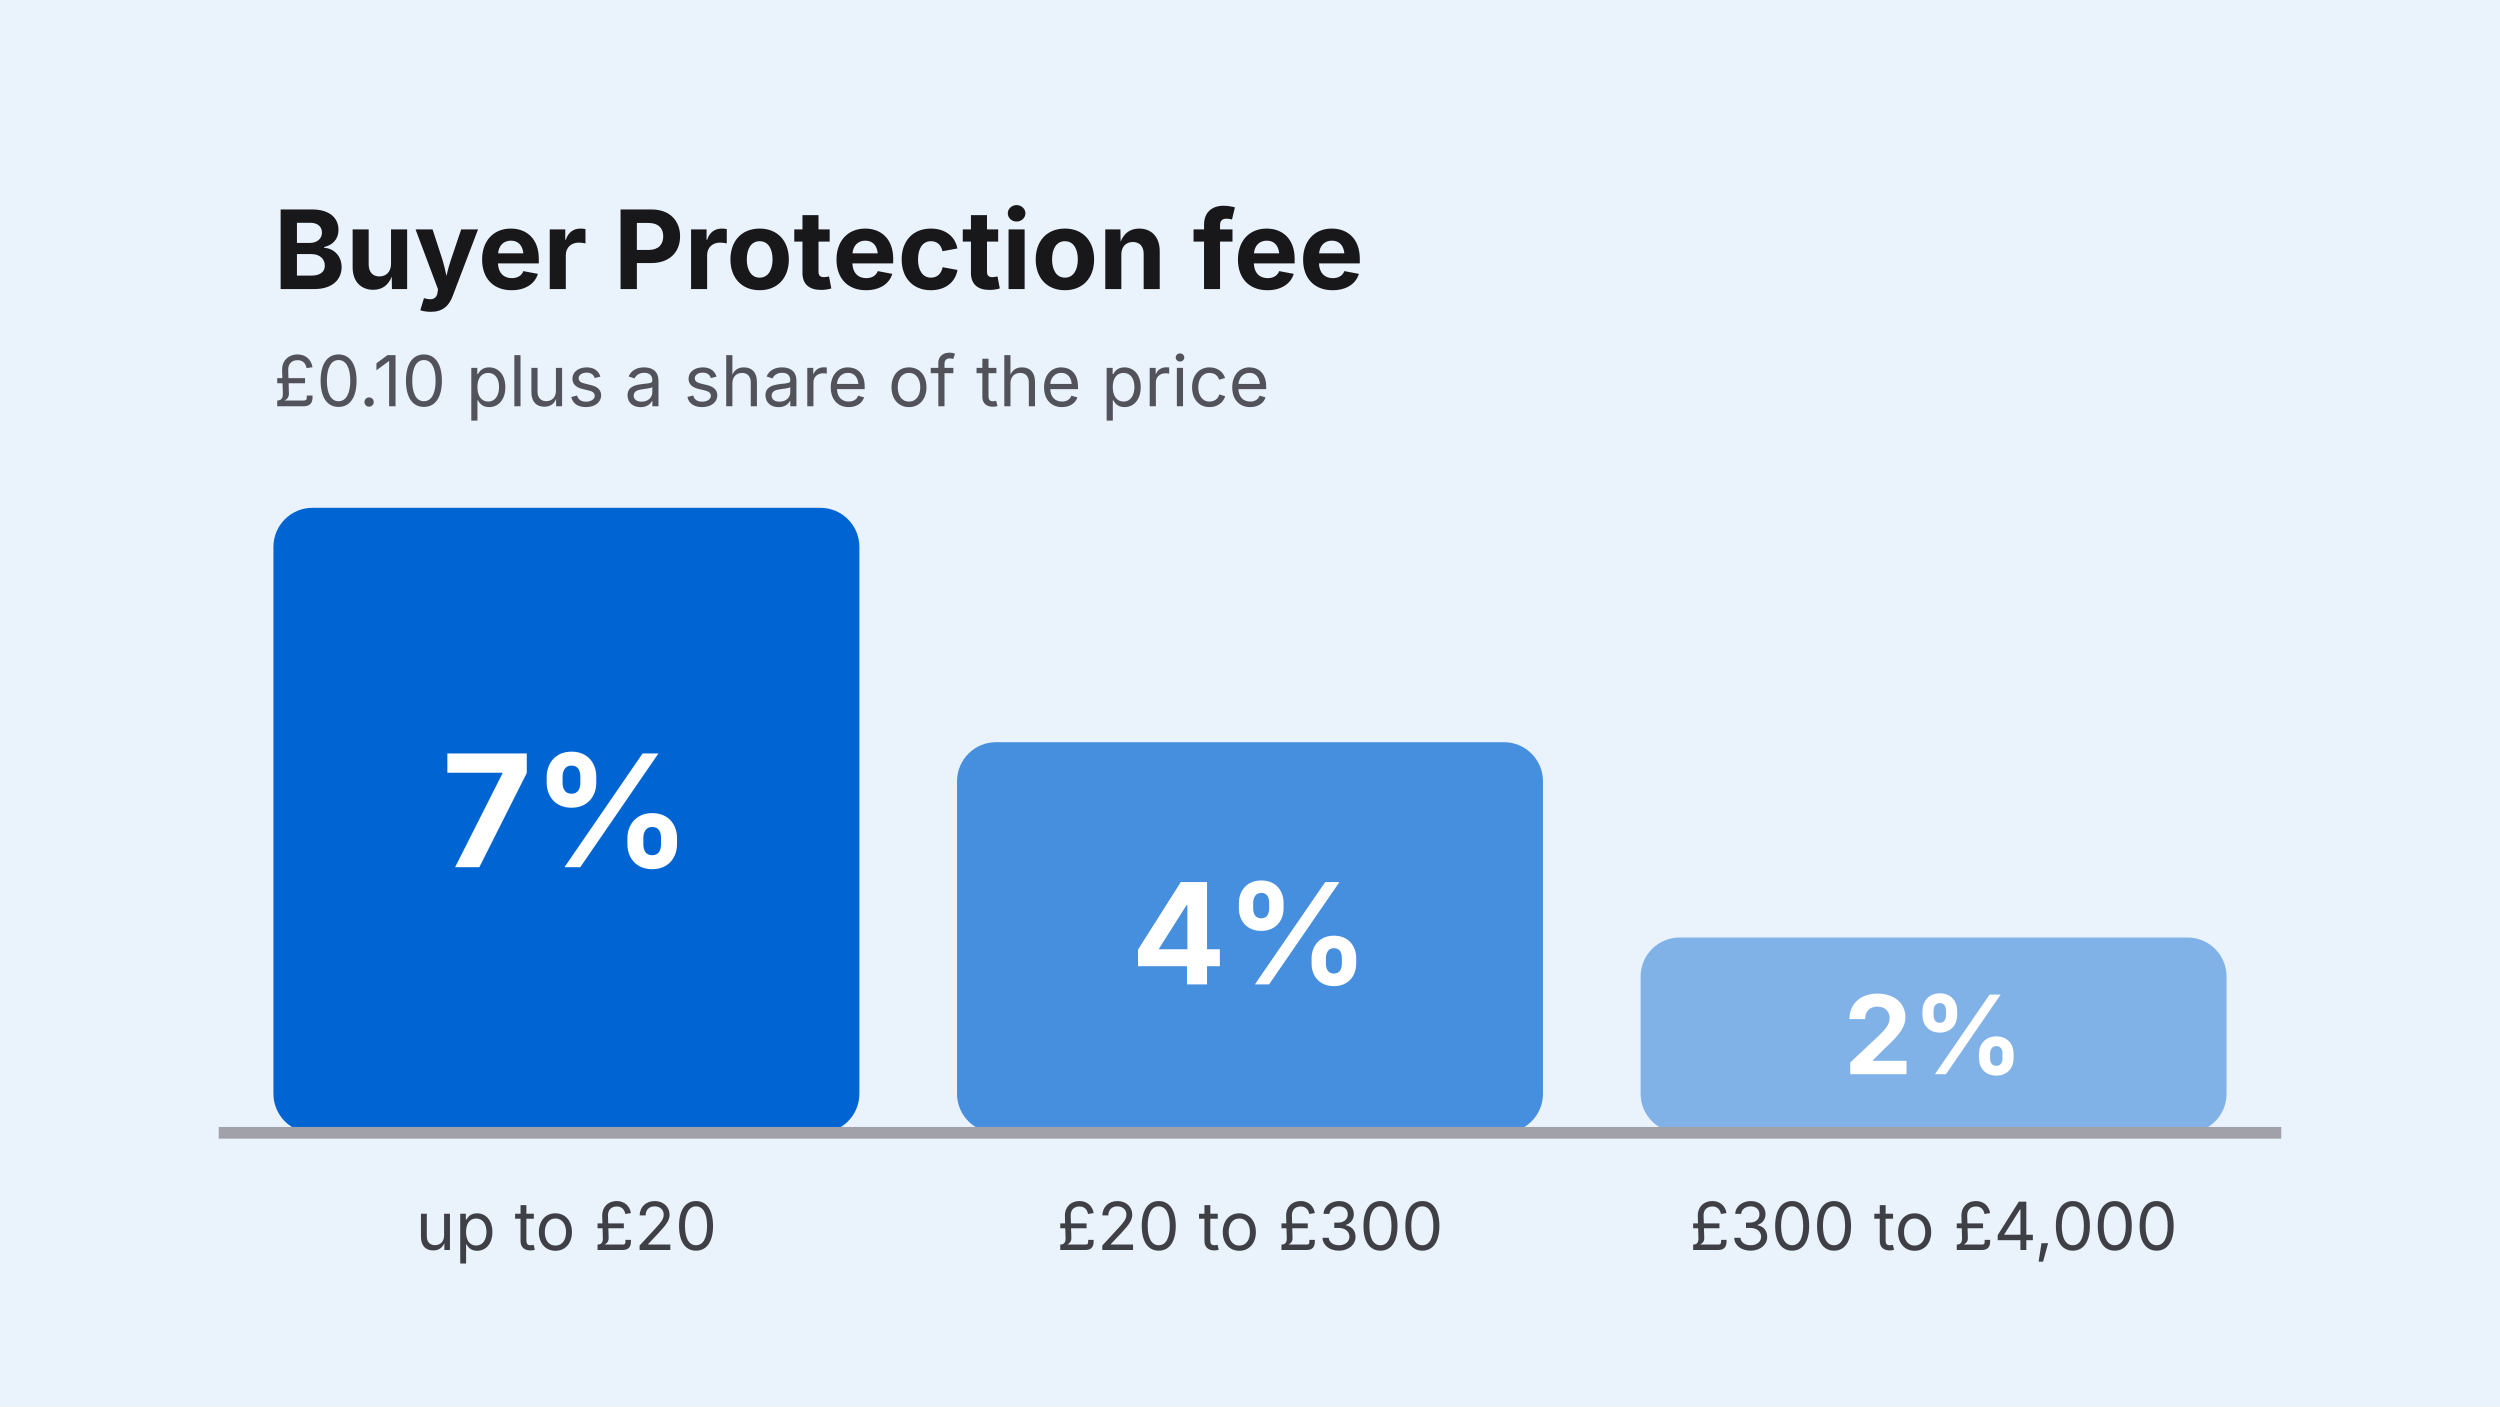
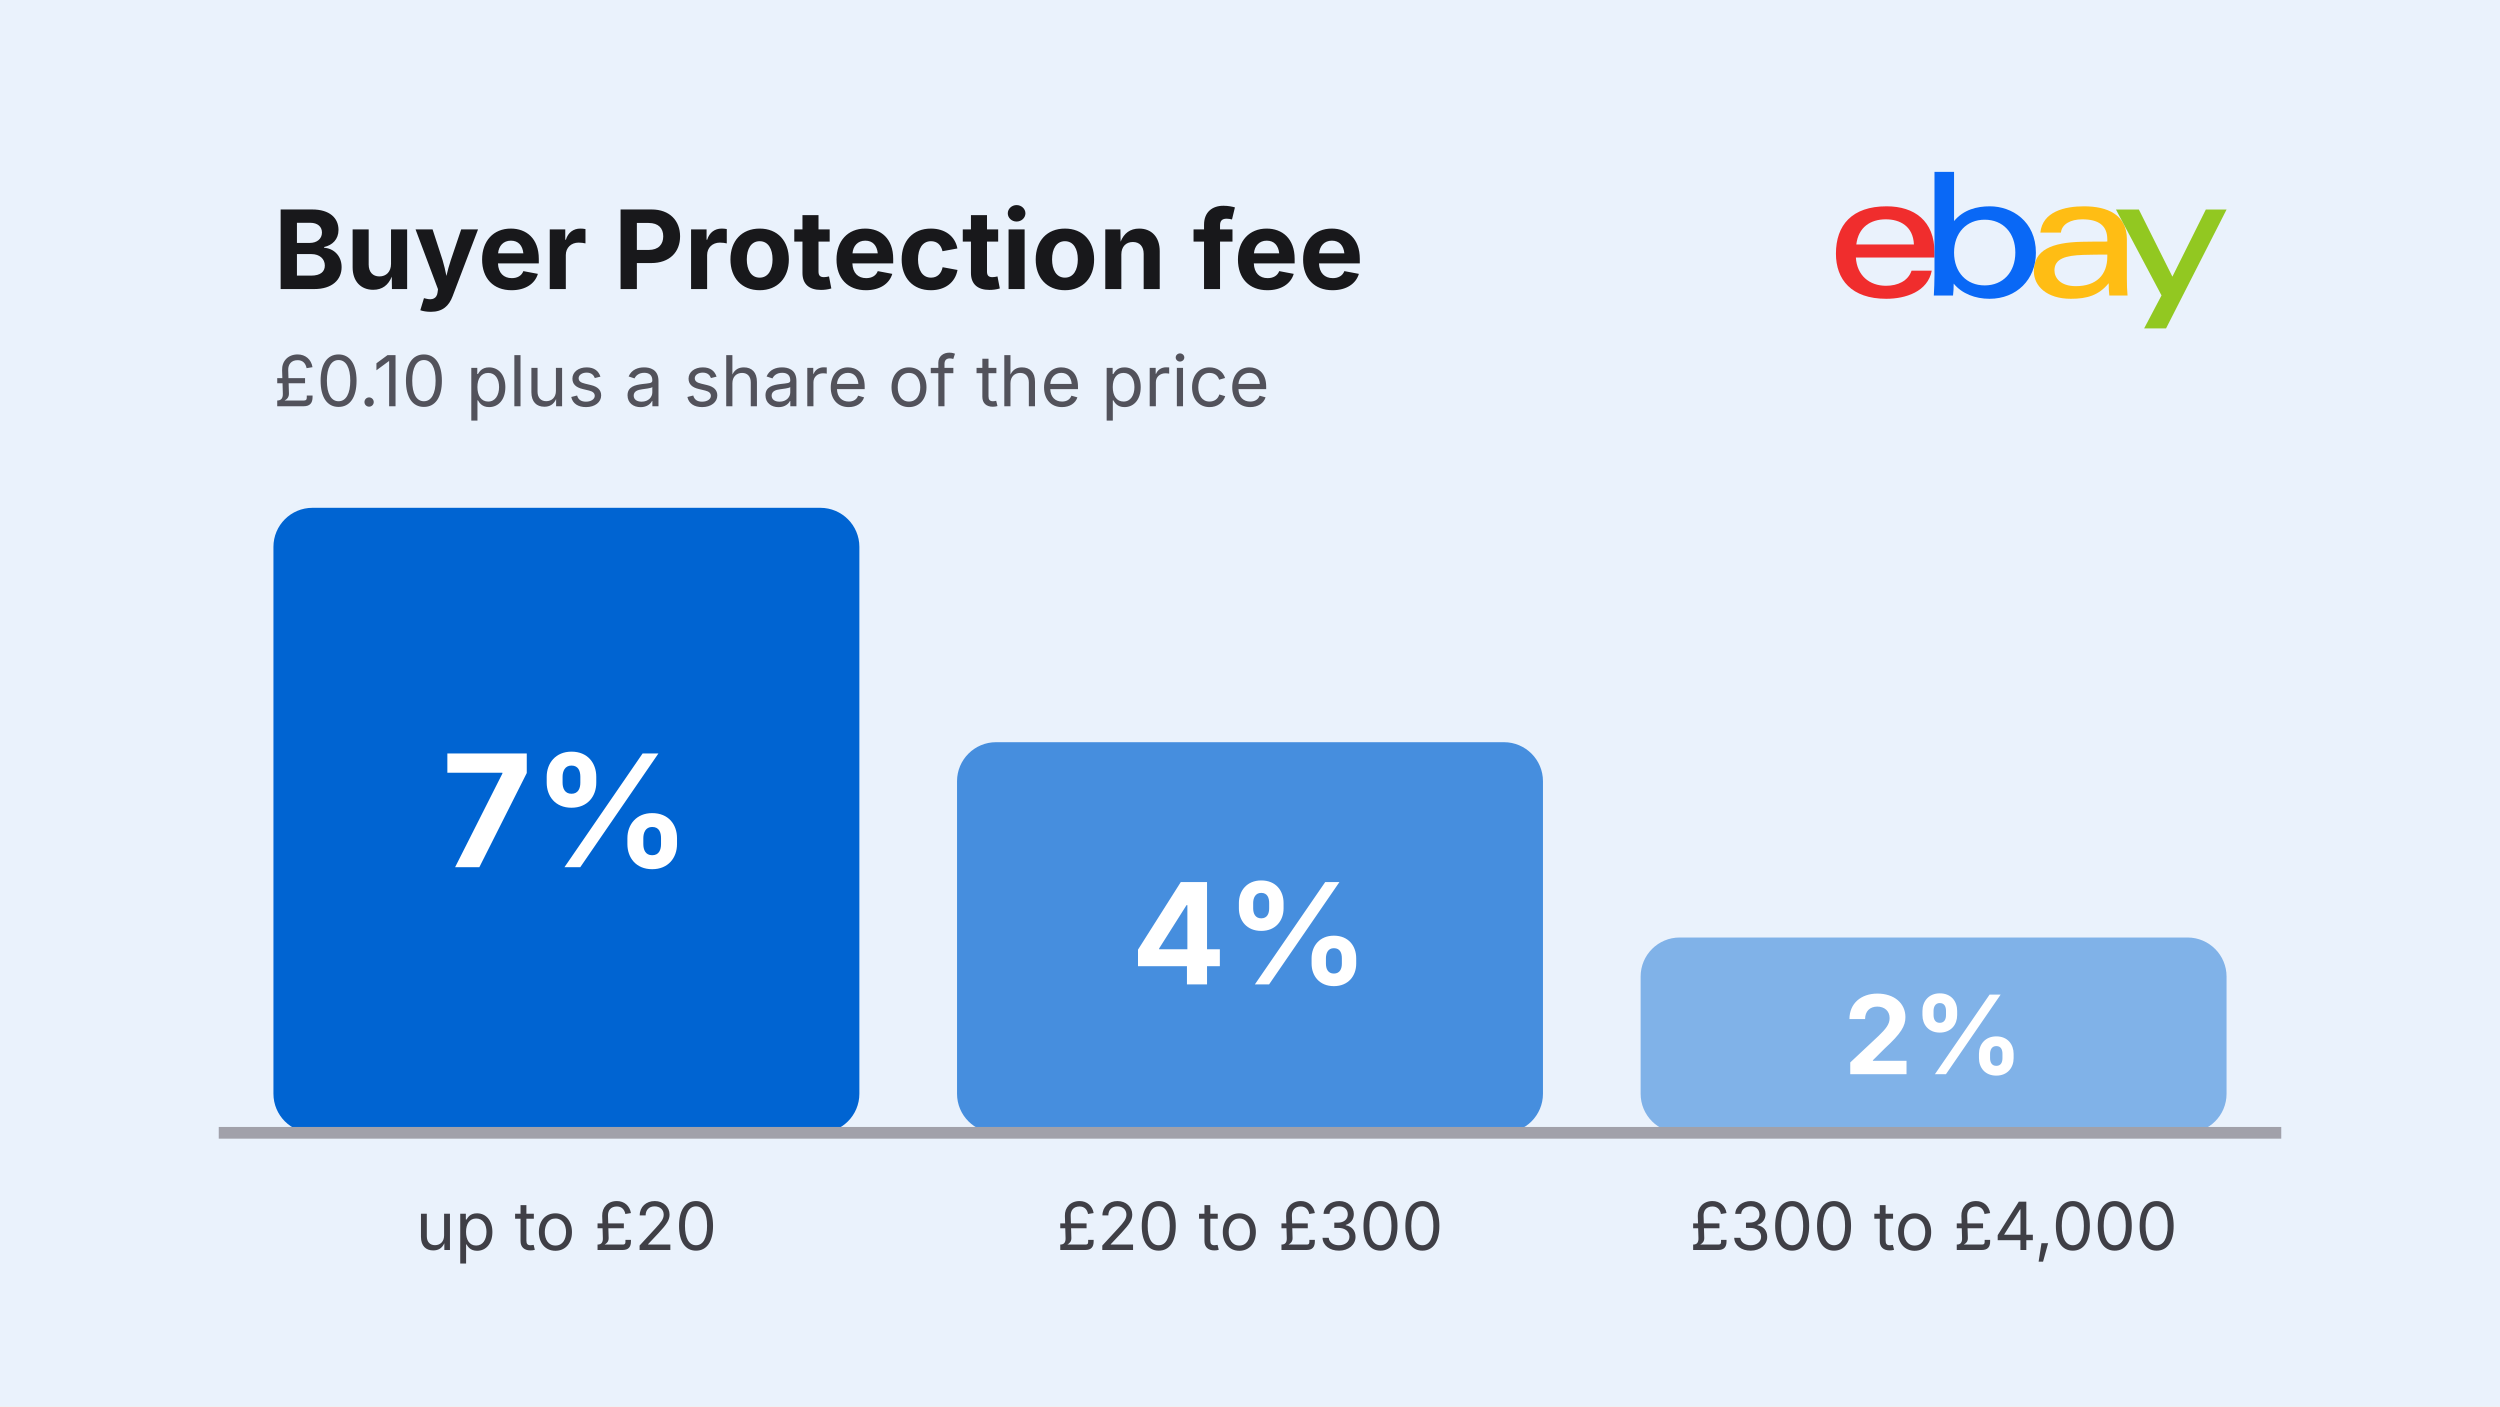
<svg xmlns="http://www.w3.org/2000/svg" viewBox="0 0 640 360" font-family="ui-sans-serif, system-ui, -apple-system, Segoe UI, sans-serif">
  <rect width="640" height="360" fill="#eaf2fc" />
+   <svg x="470" y="44" width="100" height="40.08" viewBox="0 0 1000 400.75">
+     <path fill="#ffbd14" d="m 633.078,212.533 c -45.439,1.489 -73.671,9.689 -73.671,39.619 0,19.376 15.447,40.382 54.663,40.382 52.577,0 80.643,-28.659 80.643,-75.663 l 0.003,-5.17 c -18.433,0 -41.164,0.161 -61.637,0.833 z m 111.751,62.102 c 0,14.583 0.422,28.978 1.694,41.941 h -46.614 c -1.243,-10.674 -1.697,-21.279 -1.697,-31.567 -25.202,30.979 -55.177,39.885 -96.761,39.885 -61.677,0 -94.701,-32.6 -94.701,-70.307 0,-54.612 44.916,-73.867 122.89,-75.654 21.323,-0.487 45.274,-0.559 65.075,-0.559 l -0.003,-5.336 c 0,-36.561 -23.444,-51.593 -64.068,-51.593 -30.159,0 -52.386,12.481 -54.676,34.047 h -52.652 c 5.572,-53.772 62.066,-67.371 111.74,-67.371 59.508,0 109.772,21.173 109.772,84.115 z" />
+     <path fill="#f02d2d" d="m 199.636,185.866 c -1.944,-46.877 -35.78,-64.42 -71.941,-64.42 -38.994,0 -70.127,19.733 -75.58,64.42 z M 51.034,219.191 c 2.704,45.484 34.07,72.384 77.198,72.384 29.88,0 56.46,-12.175 65.359,-38.66 h 51.684 c -10.052,53.74 -67.154,71.981 -116.303,71.981 C 39.606,324.895 0,275.679 0,209.307 0,136.242 40.966,88.122 129.788,88.122 c 70.699,0 122.5,36.999 122.5,117.756 v 13.313 z" />
+     <path fill="#0968f6" d="m 380.832,290.623 c 46.572,0 78.441,-33.522 78.441,-84.109 0,-50.582 -31.869,-84.109 -78.441,-84.109 -46.311,0 -78.444,33.527 -78.444,84.109 0,50.587 32.133,84.109 78.444,84.109 z M 252.285,0 h 50.102 l -0.005,125.877 c 24.557,-29.26 58.389,-37.755 91.69,-37.755 55.835,0 117.851,37.677 117.851,119.029 0,68.122 -49.322,117.745 -118.781,117.745 -36.357,0 -70.581,-13.043 -91.687,-38.883 0,10.321 -0.576,20.724 -1.705,30.564 h -49.172 c 0.855,-15.909 1.706,-35.718 1.706,-51.747 z" />
+     <path fill="#92c821" d="M 1000,96.457 845.055,400.751 H 788.949 L 833.496,316.256 716.89,96.457 h 58.627 l 85.805,171.731 85.563,-171.731 z" />
+   </svg>
  <text x="70" y="74" font-size="28" font-weight="700" fill="#18181b">Buyer Protection fee</text>
  <text x="70" y="104" font-size="18" fill="#52525b">£0.10 plus a share of the price</text>
  <rect x="70" y="130" width="150" height="160" rx="10" fill="#0064D2" />
  <text x="145" y="222" font-size="40" font-weight="700" fill="#ffffff" text-anchor="middle">7%</text>
  <rect x="245" y="190" width="150" height="100" rx="10" fill="#0064D2" fill-opacity="0.7" />
  <text x="320" y="252" font-size="36" font-weight="700" fill="#ffffff" text-anchor="middle">4%</text>
  <rect x="420" y="240" width="150" height="50" rx="10" fill="#0064D2" fill-opacity="0.45" />
  <text x="495" y="275" font-size="28" font-weight="700" fill="#ffffff" text-anchor="middle">2%</text>
  <line x1="56" y1="290" x2="584" y2="290" stroke="#a1a1aa" stroke-width="3" />
  <g font-size="17" fill="#3f3f46" text-anchor="middle">
    <text x="145" y="320">up to £20</text>
    <text x="320" y="320">£20 to £300</text>
    <text x="495" y="320">£300 to £4,000</text>
  </g>
</svg>
